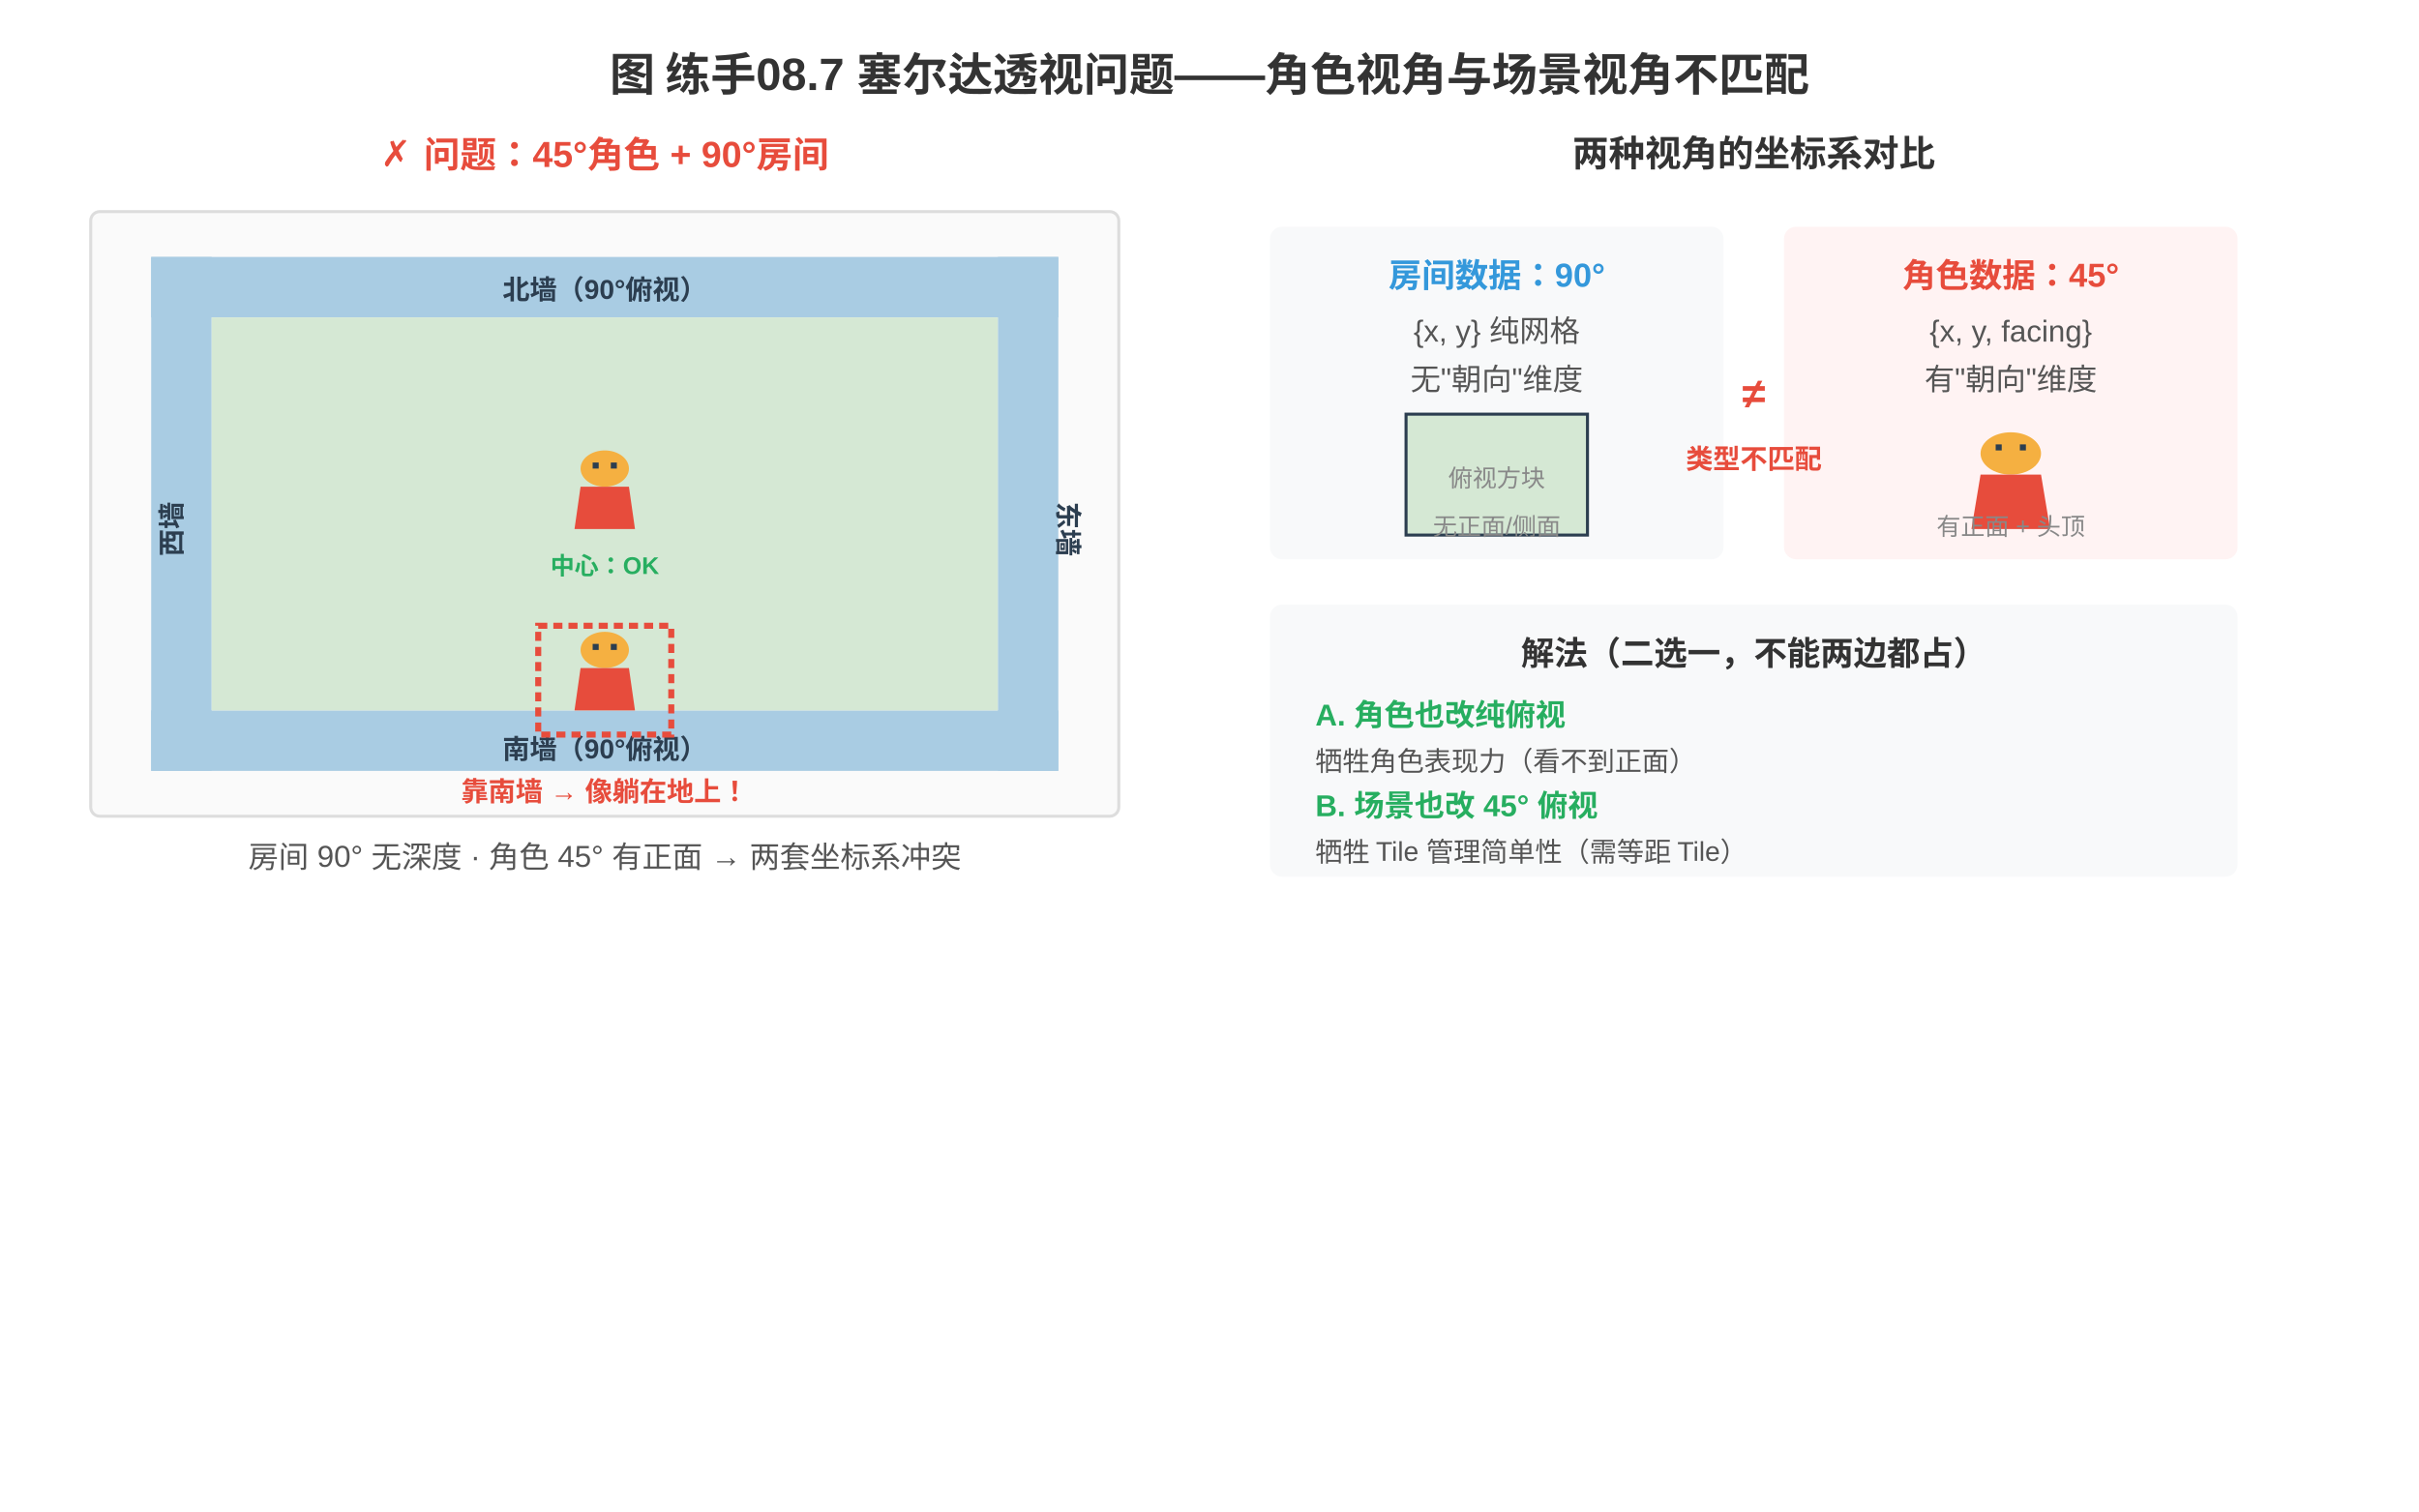
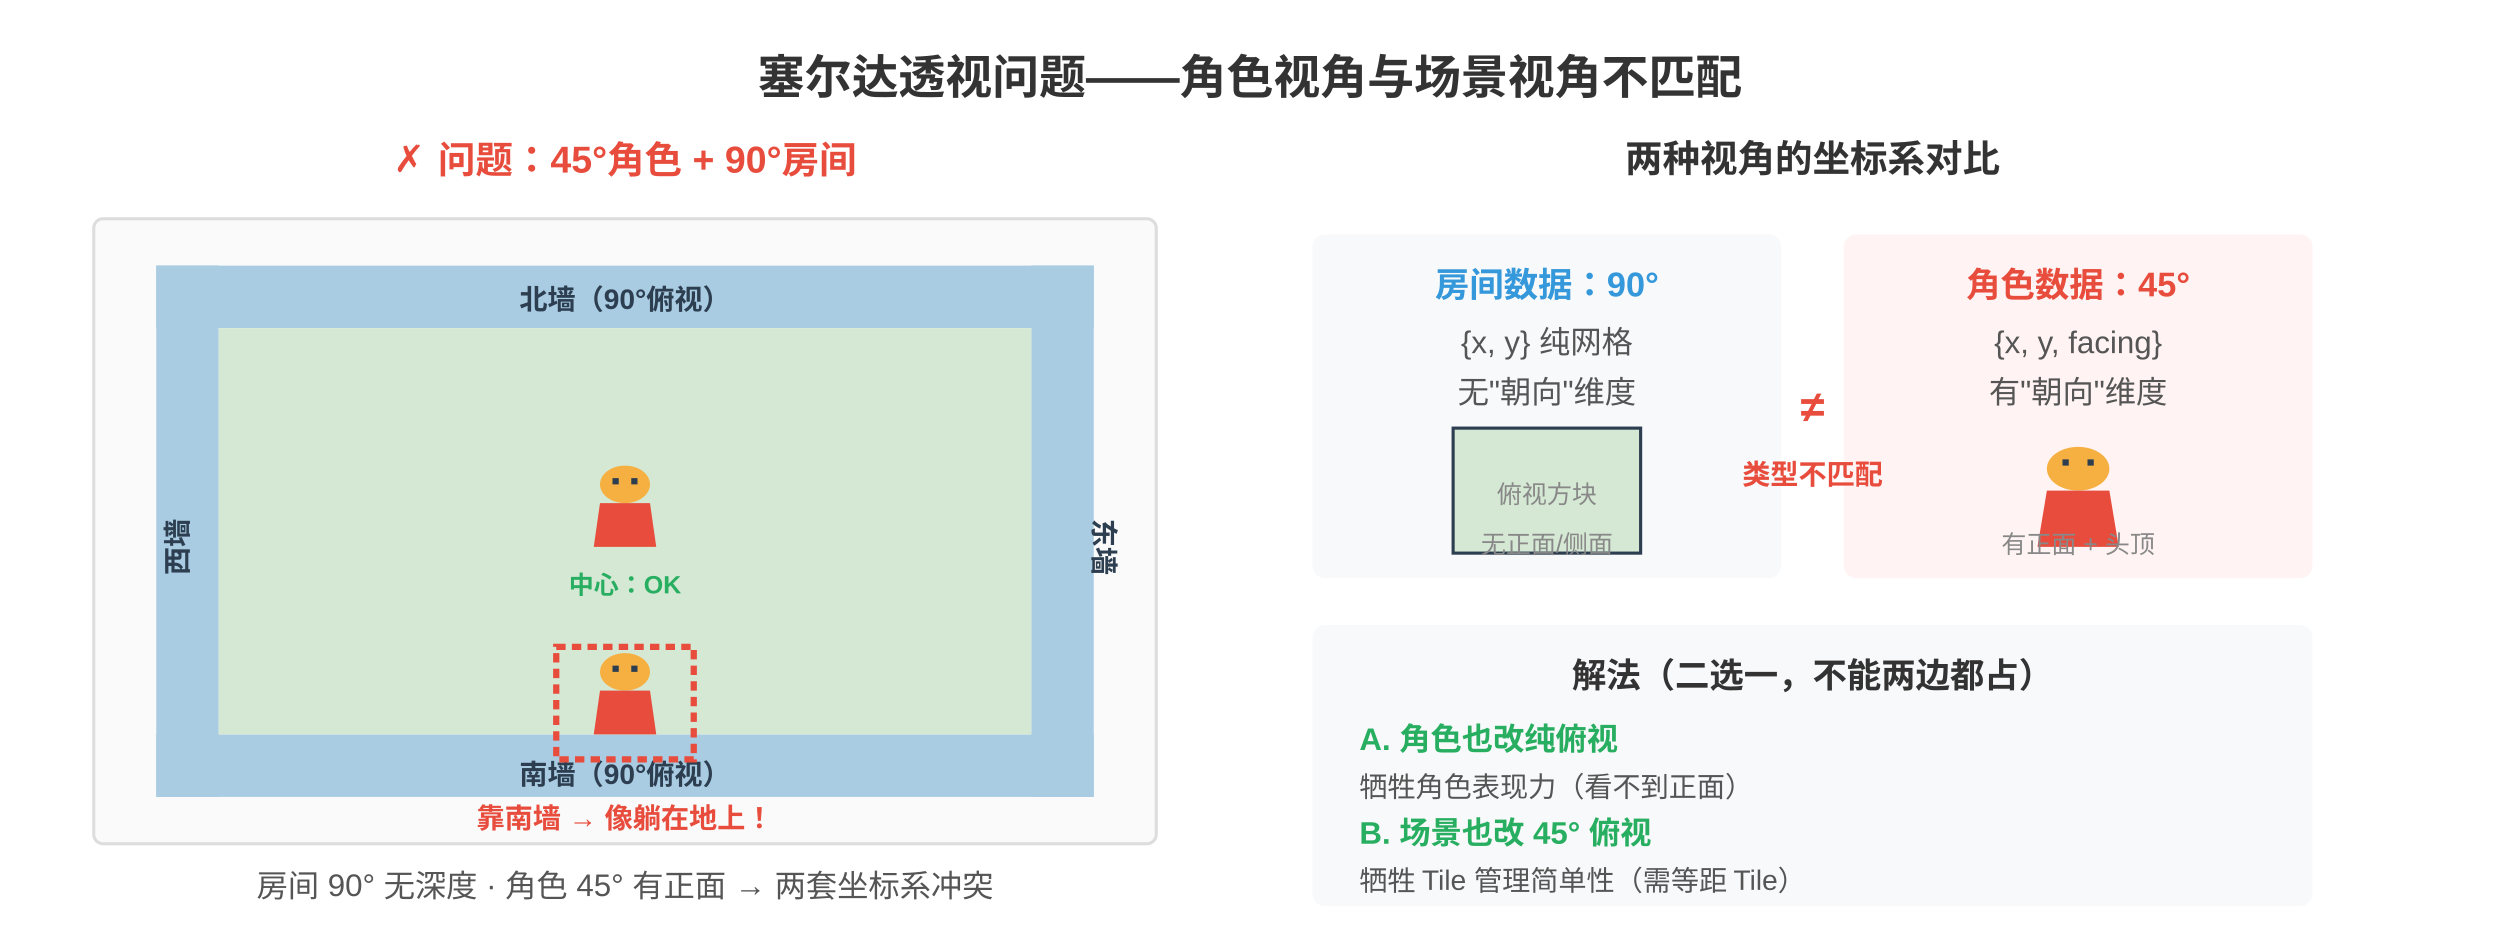
- <svg xmlns="http://www.w3.org/2000/svg" viewBox="0 0 800 500" width="800" height="500">
+ <svg xmlns="http://www.w3.org/2000/svg" viewBox="0 0 800 302" width="800" height="302">
  <style>
    text { font-family: 'PingFang SC','Microsoft YaHei',Arial,sans-serif; }
    .title { font-size: 15px; font-weight: bold; fill: #333; }
    .room-floor { fill: #D5E8D4; }
    .room-wall-n { fill: #A9CCE3; }
    .room-wall-s { fill: #A9CCE3; }
    .room-wall-e { fill: #A9CCE3; }
    .room-wall-w { fill: #A9CCE3; }
    .wall-edge { stroke: #2C3E50; stroke-width: 1.5; fill: none; }
    .char-body { fill: #E74C3C; }
    .char-head { fill: #F5B041; }
    .char-face { fill: #2C3E50; }
    .panel-label { font-size: 12px; font-weight: bold; }
    .panel-bg { fill: #fafafa; stroke: #ddd; stroke-width: 1; }
    .arrow { stroke: #E74C3C; stroke-width: 2; fill: none; marker-end: url(#arrowhead08); }
  </style>
  <defs>
    <marker id="arrowhead08" markerWidth="6" markerHeight="4" refX="5" refY="2" orient="auto">
      <polygon points="0,0 6,2 0,4" fill="#E74C3C" />
    </marker>
  </defs>
-   <text x="400" y="30" class="title" text-anchor="middle">图 练手08.7 塞尔达透视问题——角色视角与场景视角不匹配</text>
+   <text x="400" y="30" class="title" text-anchor="middle">塞尔达透视问题——角色视角与场景视角不匹配</text>
  <g transform="translate(30, 55)">
    <text x="170" y="0" class="panel-label" fill="#E74C3C" text-anchor="middle">✗ 问题：45°角色 + 90°房间</text>
    <rect x="0" y="15" width="340" height="200" class="panel-bg" rx="3" />
    <rect x="20" y="30" width="300" height="20" class="room-wall-n" />
    <rect x="20" y="30" width="20" height="170" class="room-wall-w" />
    <rect x="300" y="30" width="20" height="170" class="room-wall-e" />
    <rect x="20" y="180" width="300" height="20" class="room-wall-s" />
    <rect x="40" y="50" width="260" height="130" class="room-floor" />
    <text x="170" y="44" style="font-size:9px;fill:#2C3E50;font-weight:bold;text-anchor:middle;">北墙（90°俯视）</text>
    <text x="170" y="196" style="font-size:9px;fill:#2C3E50;font-weight:bold;text-anchor:middle;">南墙（90°俯视）</text>
    <text x="30" y="120" style="font-size:9px;fill:#2C3E50;font-weight:bold;text-anchor:middle;" transform="rotate(-90 30 120)">西墙</text>
    <text x="320" y="120" style="font-size:9px;fill:#2C3E50;font-weight:bold;text-anchor:middle;" transform="rotate(90 320 120)">东墙</text>
    <g transform="translate(160, 100)">
      <ellipse cx="10" cy="0" rx="8" ry="6" class="char-head" />
      <rect x="6" y="-2" width="2" height="2" class="char-face" />
      <rect x="12" y="-2" width="2" height="2" class="char-face" />
      <polygon points="2,6 18,6 20,20 0,20" class="char-body" />
      <text x="10" y="35" style="font-size:8px;fill:#27AE60;font-weight:bold;text-anchor:middle;">中心：OK</text>
    </g>
    <g transform="translate(160, 160)">
      <ellipse cx="10" cy="0" rx="8" ry="6" class="char-head" />
      <rect x="6" y="-2" width="2" height="2" class="char-face" />
      <rect x="12" y="-2" width="2" height="2" class="char-face" />
      <polygon points="2,6 18,6 20,20 0,20" class="char-body" />
    </g>
    <rect x="148" y="152" width="44" height="36" fill="none" stroke="#E74C3C" stroke-width="2" stroke-dasharray="3,2" />
    <text x="170" y="210" style="font-size:9px;fill:#E74C3C;font-weight:bold;text-anchor:middle;">靠南墙 → 像躺在地上！</text>
    <text x="170" y="232" style="font-size:10px;fill:#555;text-anchor:middle;">房间 90° 无深度 · 角色 45° 有正面 → 两套坐标系冲突</text>
  </g>
  <g transform="translate(420, 55)">
    <text x="160" y="0" class="panel-label" fill="#333" text-anchor="middle">两种视角的坐标系对比</text>
    <rect x="0" y="20" width="150" height="110" fill="#F8F9FA" rx="4" />
    <text x="75" y="40" style="font-size:11px;font-weight:bold;fill:#3498DB;text-anchor:middle;">房间数据：90°</text>
    <text x="75" y="58" style="font-size:10px;fill:#555;text-anchor:middle;">{x, y} 纯网格</text>
    <text x="75" y="74" style="font-size:10px;fill:#555;text-anchor:middle;">无"朝向"维度</text>
    <rect x="45" y="82" width="60" height="40" fill="#D5E8D4" stroke="#2C3E50" stroke-width="1" />
    <text x="75" y="106" style="font-size:8px;fill:#888;text-anchor:middle;">俯视方块</text>
    <text x="75" y="122" style="font-size:8px;fill:#888;text-anchor:middle;">无正面/侧面</text>
    <rect x="170" y="20" width="150" height="110" fill="#FFF3F3" rx="4" />
    <text x="245" y="40" style="font-size:11px;font-weight:bold;fill:#E74C3C;text-anchor:middle;">角色数据：45°</text>
    <text x="245" y="58" style="font-size:10px;fill:#555;text-anchor:middle;">{x, y, facing}</text>
    <text x="245" y="74" style="font-size:10px;fill:#555;text-anchor:middle;">有"朝向"维度</text>
    <ellipse cx="245" cy="95" rx="10" ry="7" fill="#F5B041" />
    <rect x="240" y="92" width="2" height="2" fill="#2C3E50" />
    <rect x="248" y="92" width="2" height="2" fill="#2C3E50" />
    <polygon points="235,102 255,102 258,120 232,120" fill="#E74C3C" />
    <text x="245" y="122" style="font-size:8px;fill:#888;text-anchor:middle;">有正面 + 头顶</text>
    <text x="160" y="80" style="font-size:14px;font-weight:bold;fill:#E74C3C;text-anchor:middle;">≠</text>
    <text x="160" y="100" style="font-size:9px;fill:#E74C3C;font-weight:bold;text-anchor:middle;">类型不匹配</text>
    <rect x="0" y="145" width="320" height="90" fill="#F8F9FA" rx="4" />
    <text x="160" y="165" style="font-size:11px;font-weight:bold;fill:#333;text-anchor:middle;">解法（二选一，不能两边都占）</text>
    <text x="15" y="185" style="font-size:10px;fill:#27AE60;font-weight:bold;">A. 角色也改纯俯视</text>
    <text x="15" y="200" style="font-size:9px;fill:#555;">牺牲角色表现力（看不到正面）</text>
    <text x="15" y="215" style="font-size:10px;fill:#27AE60;font-weight:bold;">B. 场景也改 45° 俯视</text>
    <text x="15" y="230" style="font-size:9px;fill:#555;">牺牲 Tile 管理简单性（需等距 Tile）</text>
  </g>
</svg>
